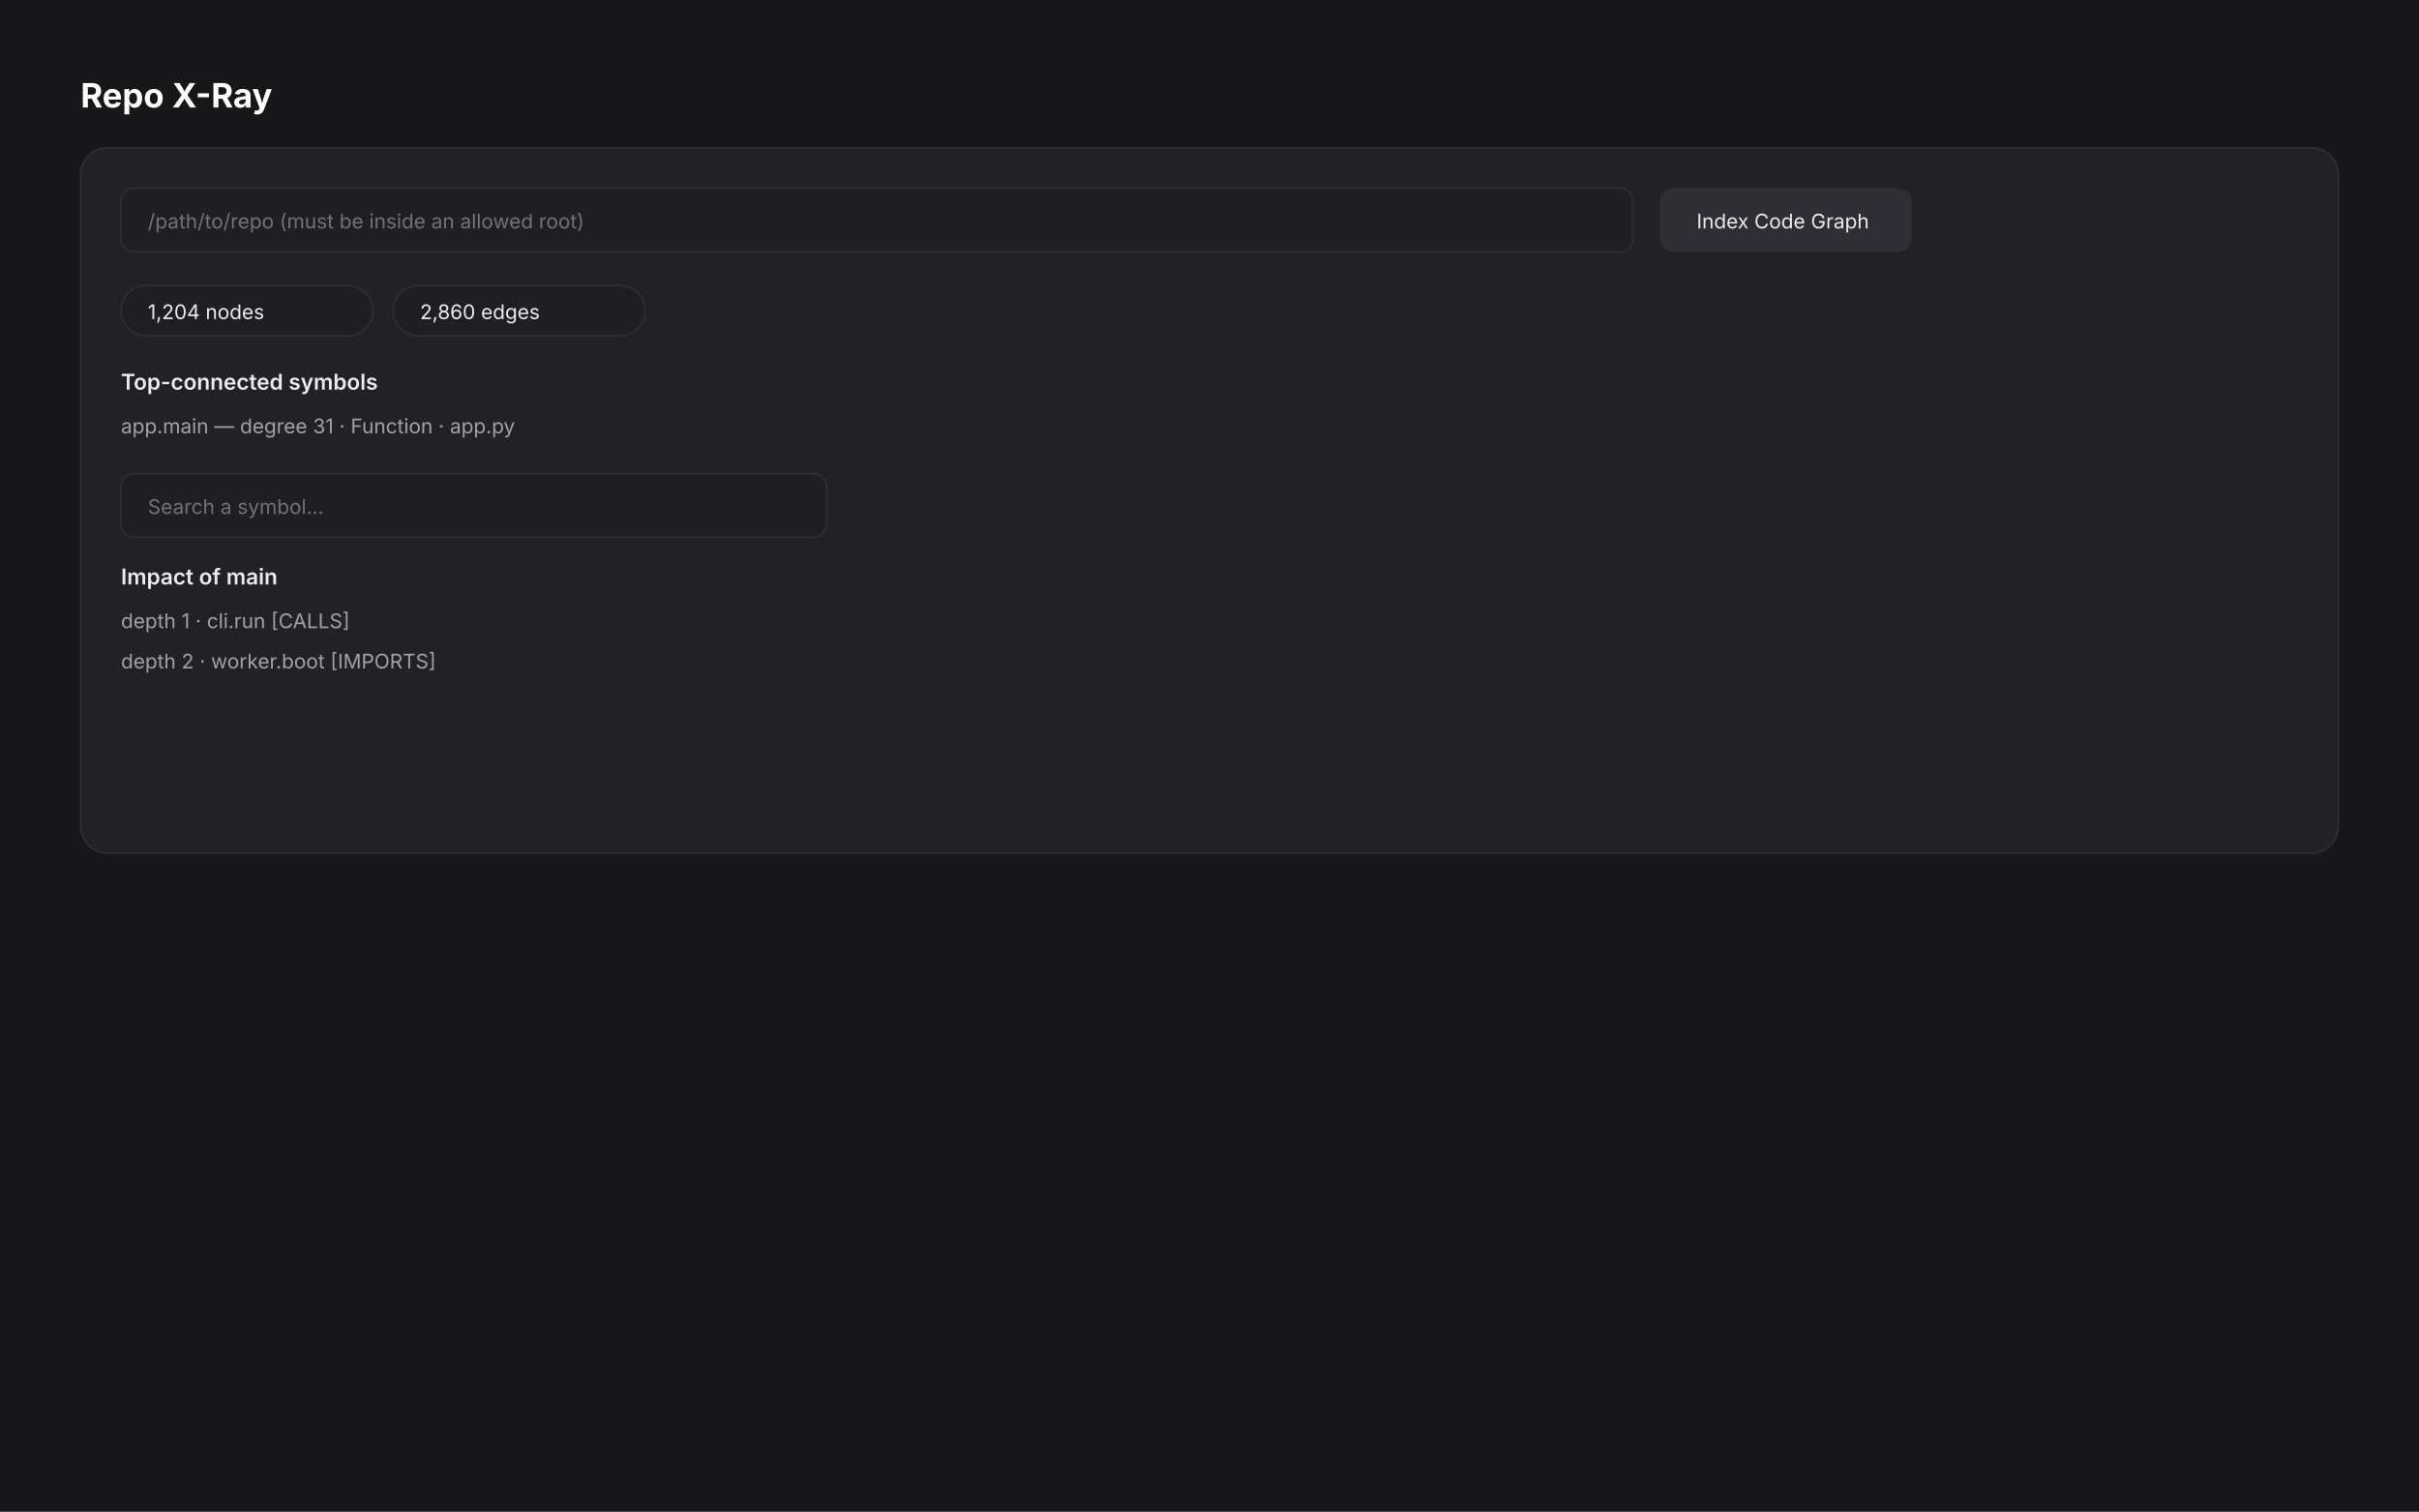
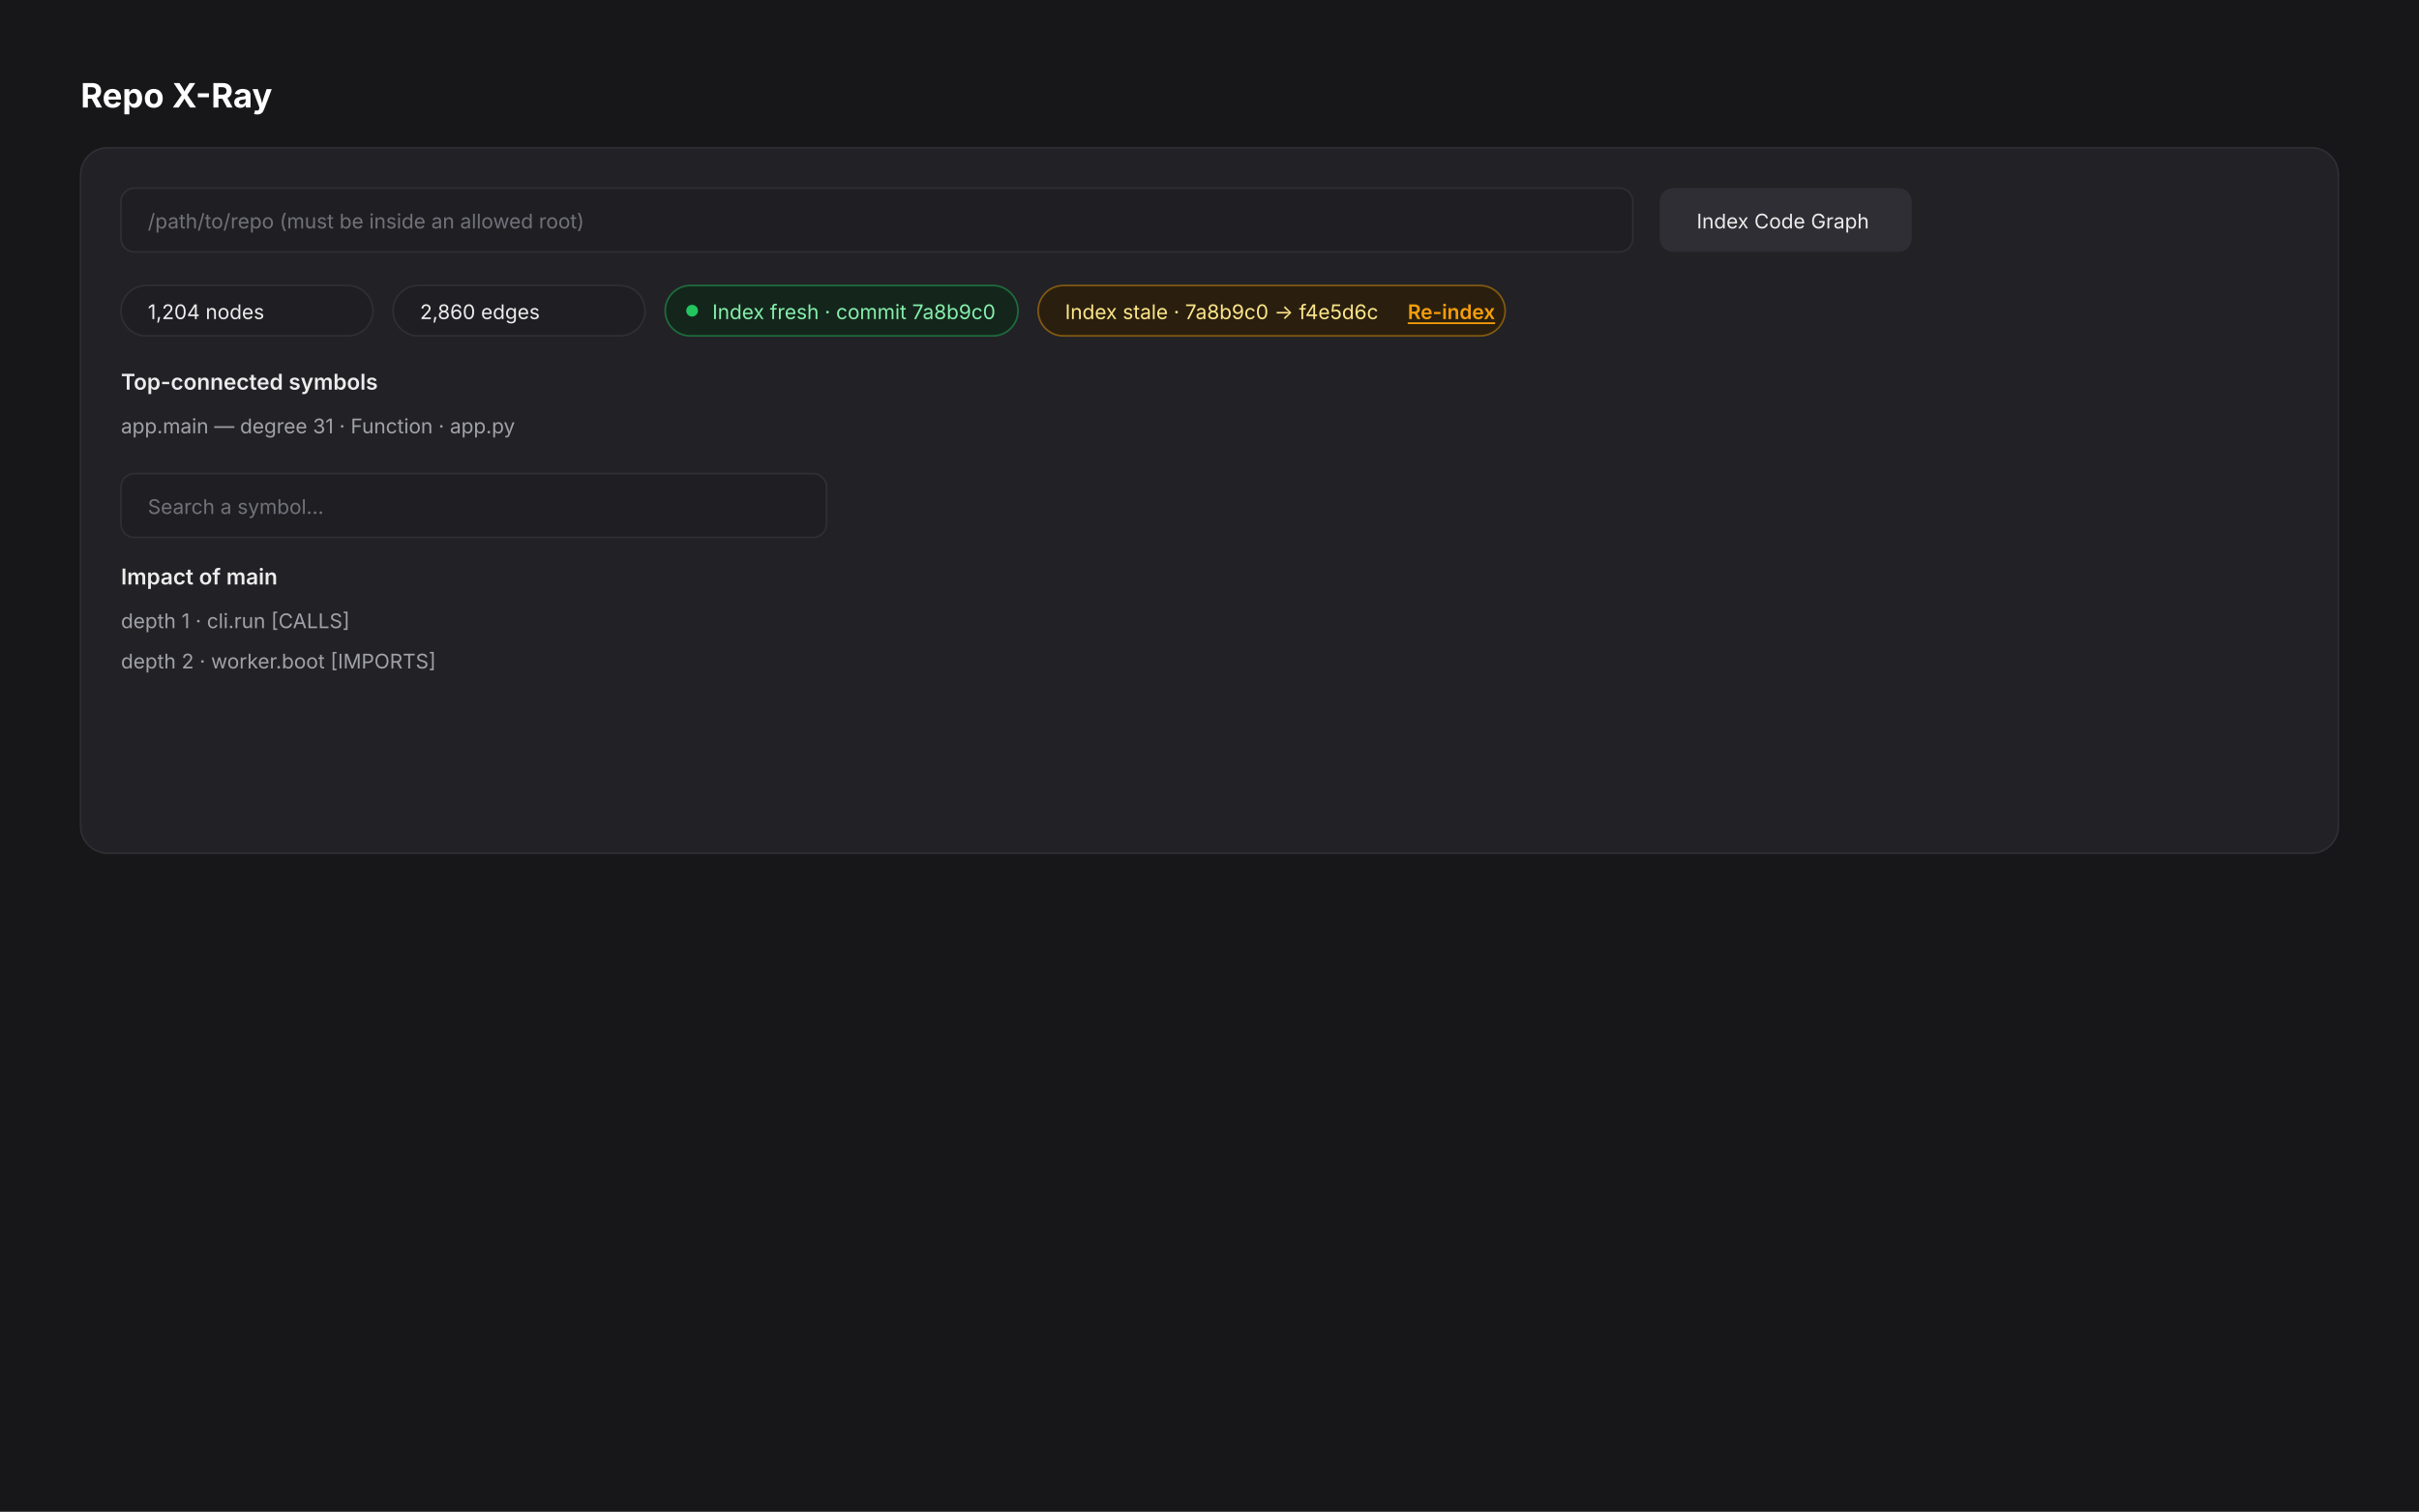
<svg xmlns="http://www.w3.org/2000/svg" width="1440" height="900" viewBox="0 0 1440 900">
  <rect width="1440" height="900" fill="#0E0E10" />
  <rect x="0" y="0" width="1440" height="900" fill="#171719" />
  <text x="48" y="64" font-family="Inter, sans-serif" font-size="20" fill="#FFFFFF" font-weight="700">Repo X-Ray</text>
  <rect x="48" y="88" width="1344" height="420" rx="16" fill="#222226" stroke="#2E2E34" />
  <rect x="72" y="112" width="900" height="38" rx="8" fill="#1F1F23" stroke="#2E2E34" />
  <text x="88" y="136" font-family="Inter, sans-serif" font-size="12" fill="#71717A">/path/to/repo (must be inside an allowed root)</text>
  <rect x="988" y="112" width="150" height="38" rx="8" fill="#2E2E34" />
  <text x="1010" y="136" font-family="Inter, sans-serif" font-size="12" fill="#ECECEC">Index Code Graph</text>
  <rect x="72" y="170" width="150" height="30" rx="15" fill="#1F1F23" stroke="#2E2E34" />
  <text x="88" y="190" font-family="Inter, sans-serif" font-size="12" fill="#ECECEC">1,204 nodes</text>
  <rect x="234" y="170" width="150" height="30" rx="15" fill="#1F1F23" stroke="#2E2E34" />
  <text x="250" y="190" font-family="Inter, sans-serif" font-size="12" fill="#ECECEC">2,860 edges</text>
+   <rect x="396" y="170" width="210" height="30" rx="15" fill="#14261C" stroke="#22C55E" stroke-opacity="0.45" />
+   <circle cx="412" cy="185" r="3.5" fill="#22C55E" />
+   <text x="424" y="190" font-family="Inter, sans-serif" font-size="12" fill="#86EFAC">Index fresh · commit 7a8b9c0</text>
+   <rect x="618" y="170" width="278" height="30" rx="15" fill="#2A1F0E" stroke="#F59E0B" stroke-opacity="0.45" />
+   <text x="634" y="190" font-family="Inter, sans-serif" font-size="12" fill="#FDE68A">Index stale · 7a8b9c0 → f4e5d6c</text>
+   <text x="838" y="190" font-family="Inter, sans-serif" font-size="12" fill="#F59E0B" font-weight="600" text-decoration="underline">Re-index</text>
  <text x="72" y="232" font-family="Inter, sans-serif" font-size="13" fill="#ECECEC" font-weight="600">Top-connected symbols</text>
  <text x="72" y="258" font-family="Inter, sans-serif" font-size="12" fill="#A1A1AA">app.main — degree 31 · Function · app.py</text>
  <rect x="72" y="282" width="420" height="38" rx="8" fill="#1F1F23" stroke="#2E2E34" />
  <text x="88" y="306" font-family="Inter, sans-serif" font-size="12" fill="#71717A">Search a symbol…</text>
  <text x="72" y="348" font-family="Inter, sans-serif" font-size="13" fill="#ECECEC" font-weight="600">Impact of main</text>
  <text x="72" y="374" font-family="Inter, sans-serif" font-size="12" fill="#A1A1AA">depth 1 · cli.run  [CALLS]</text>
  <text x="72" y="398" font-family="Inter, sans-serif" font-size="12" fill="#A1A1AA">depth 2 · worker.boot  [IMPORTS]</text>
</svg>
